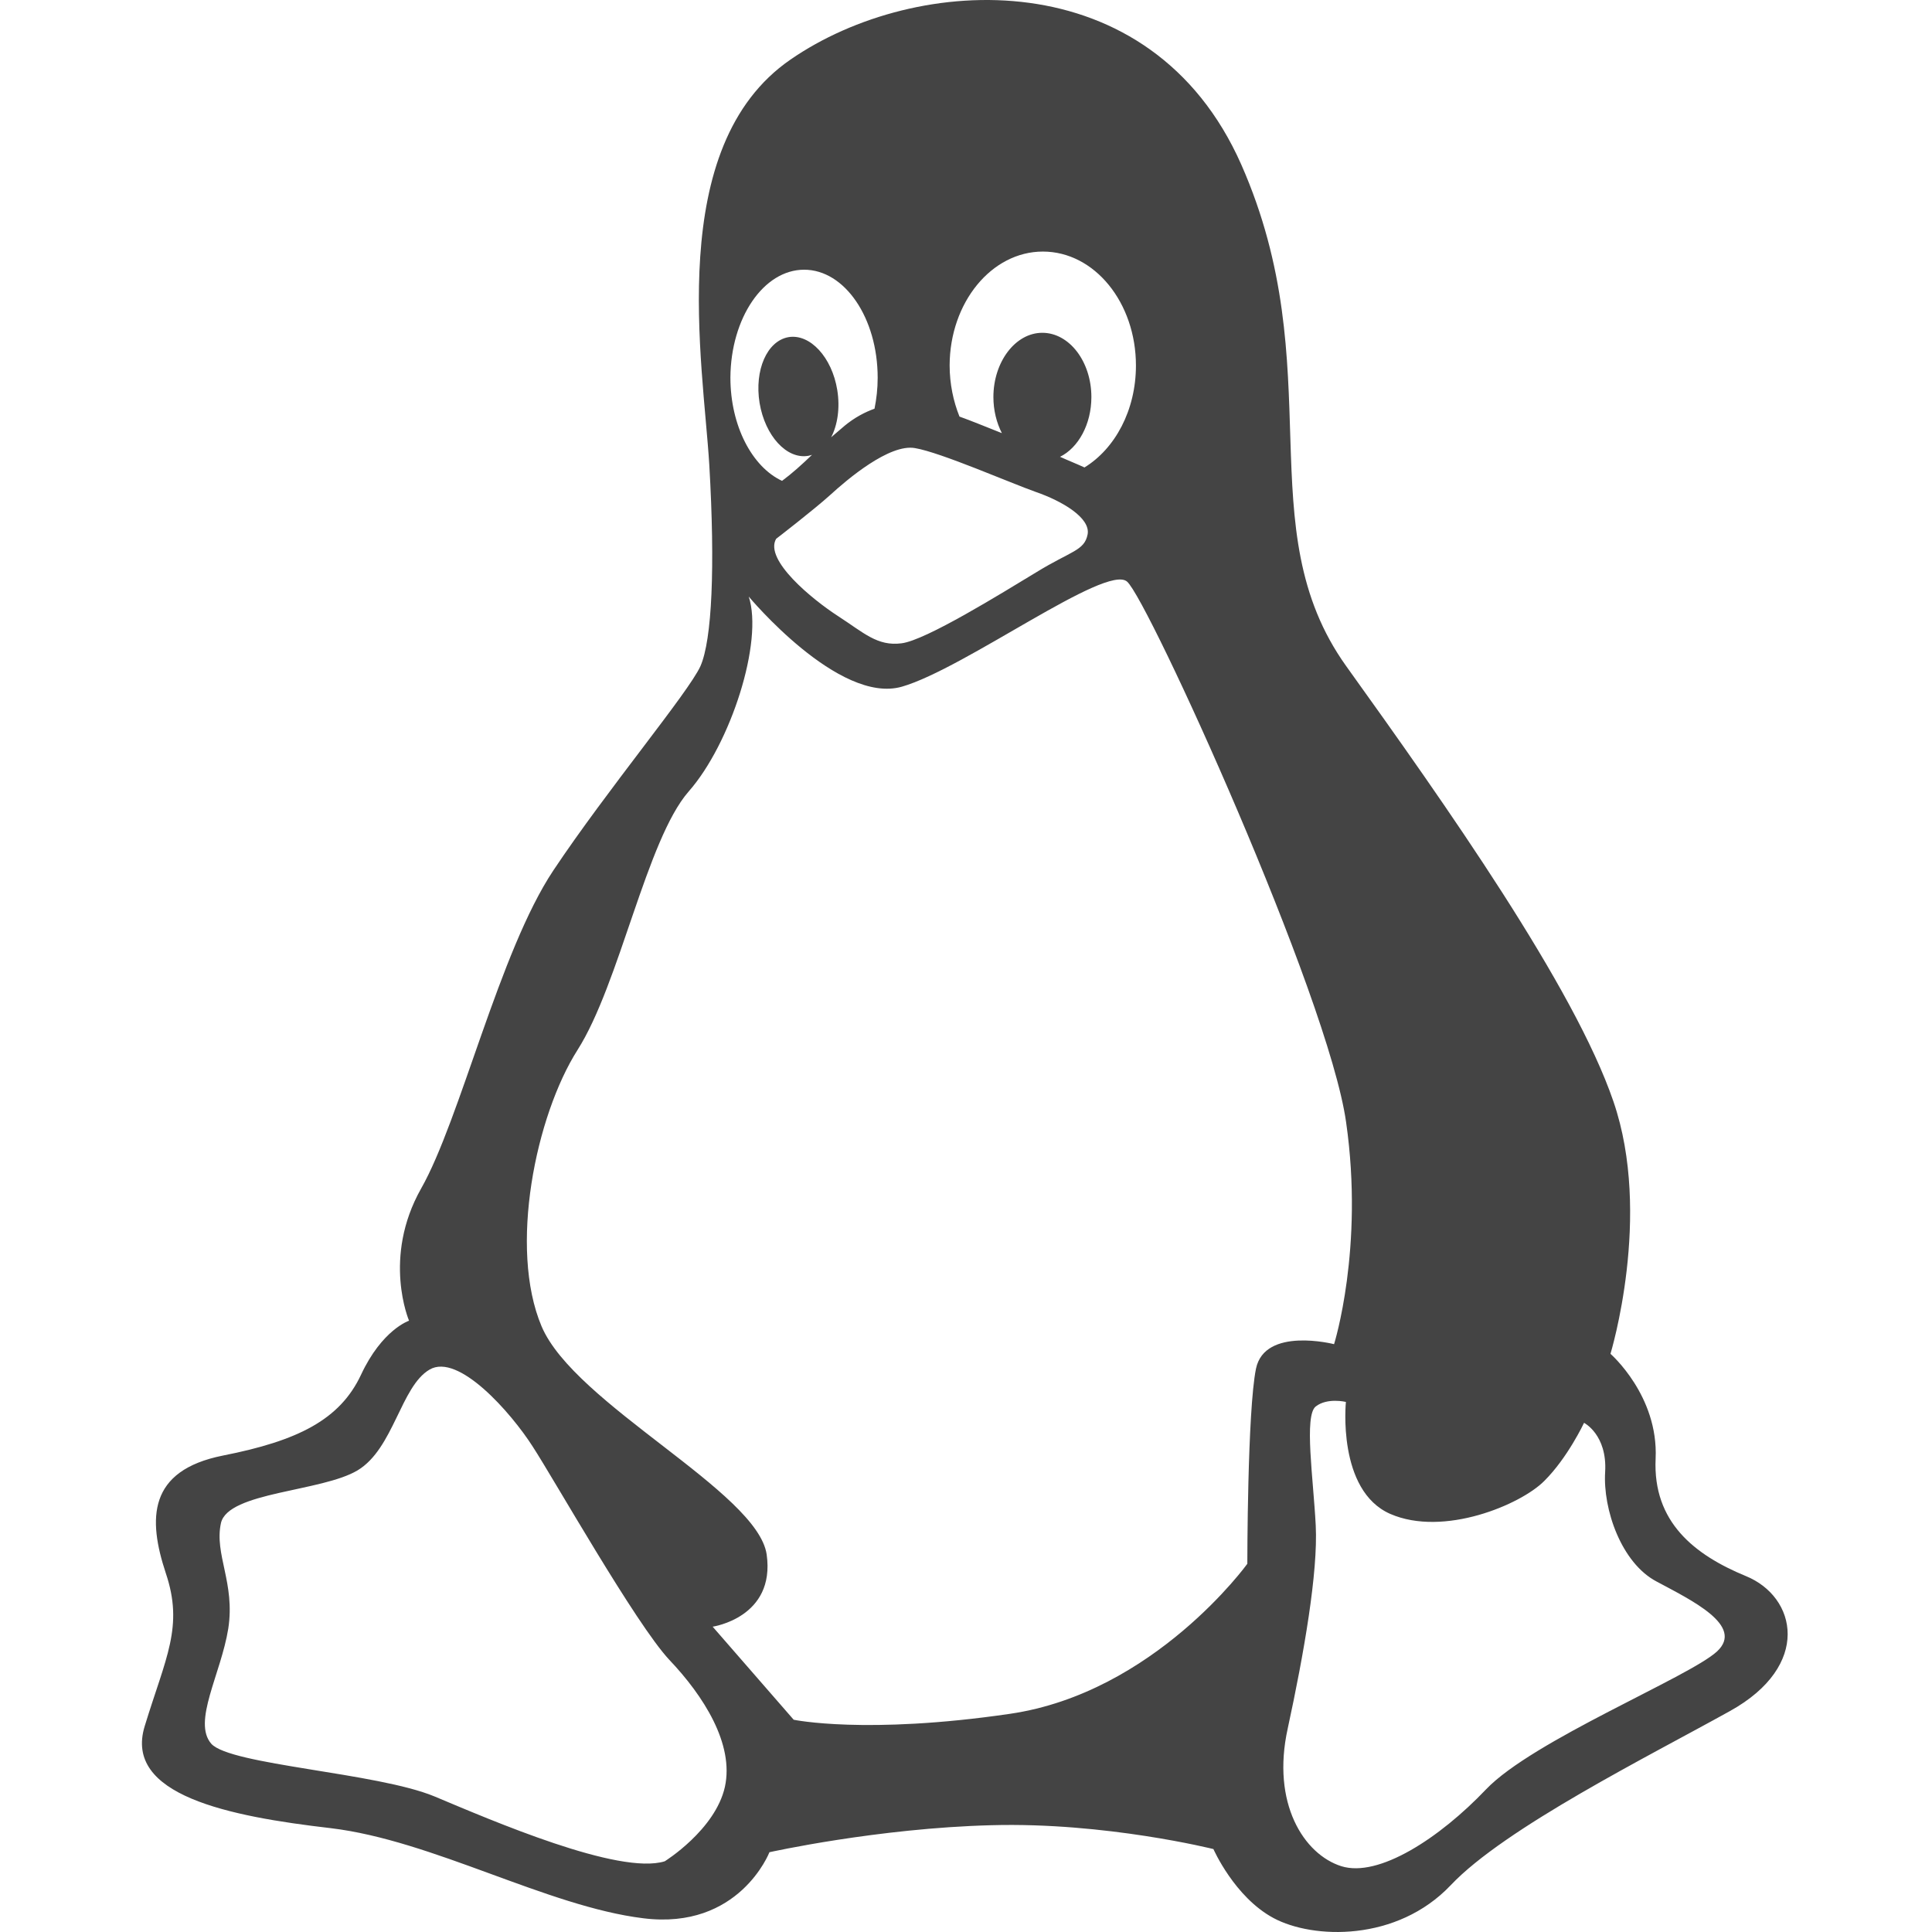
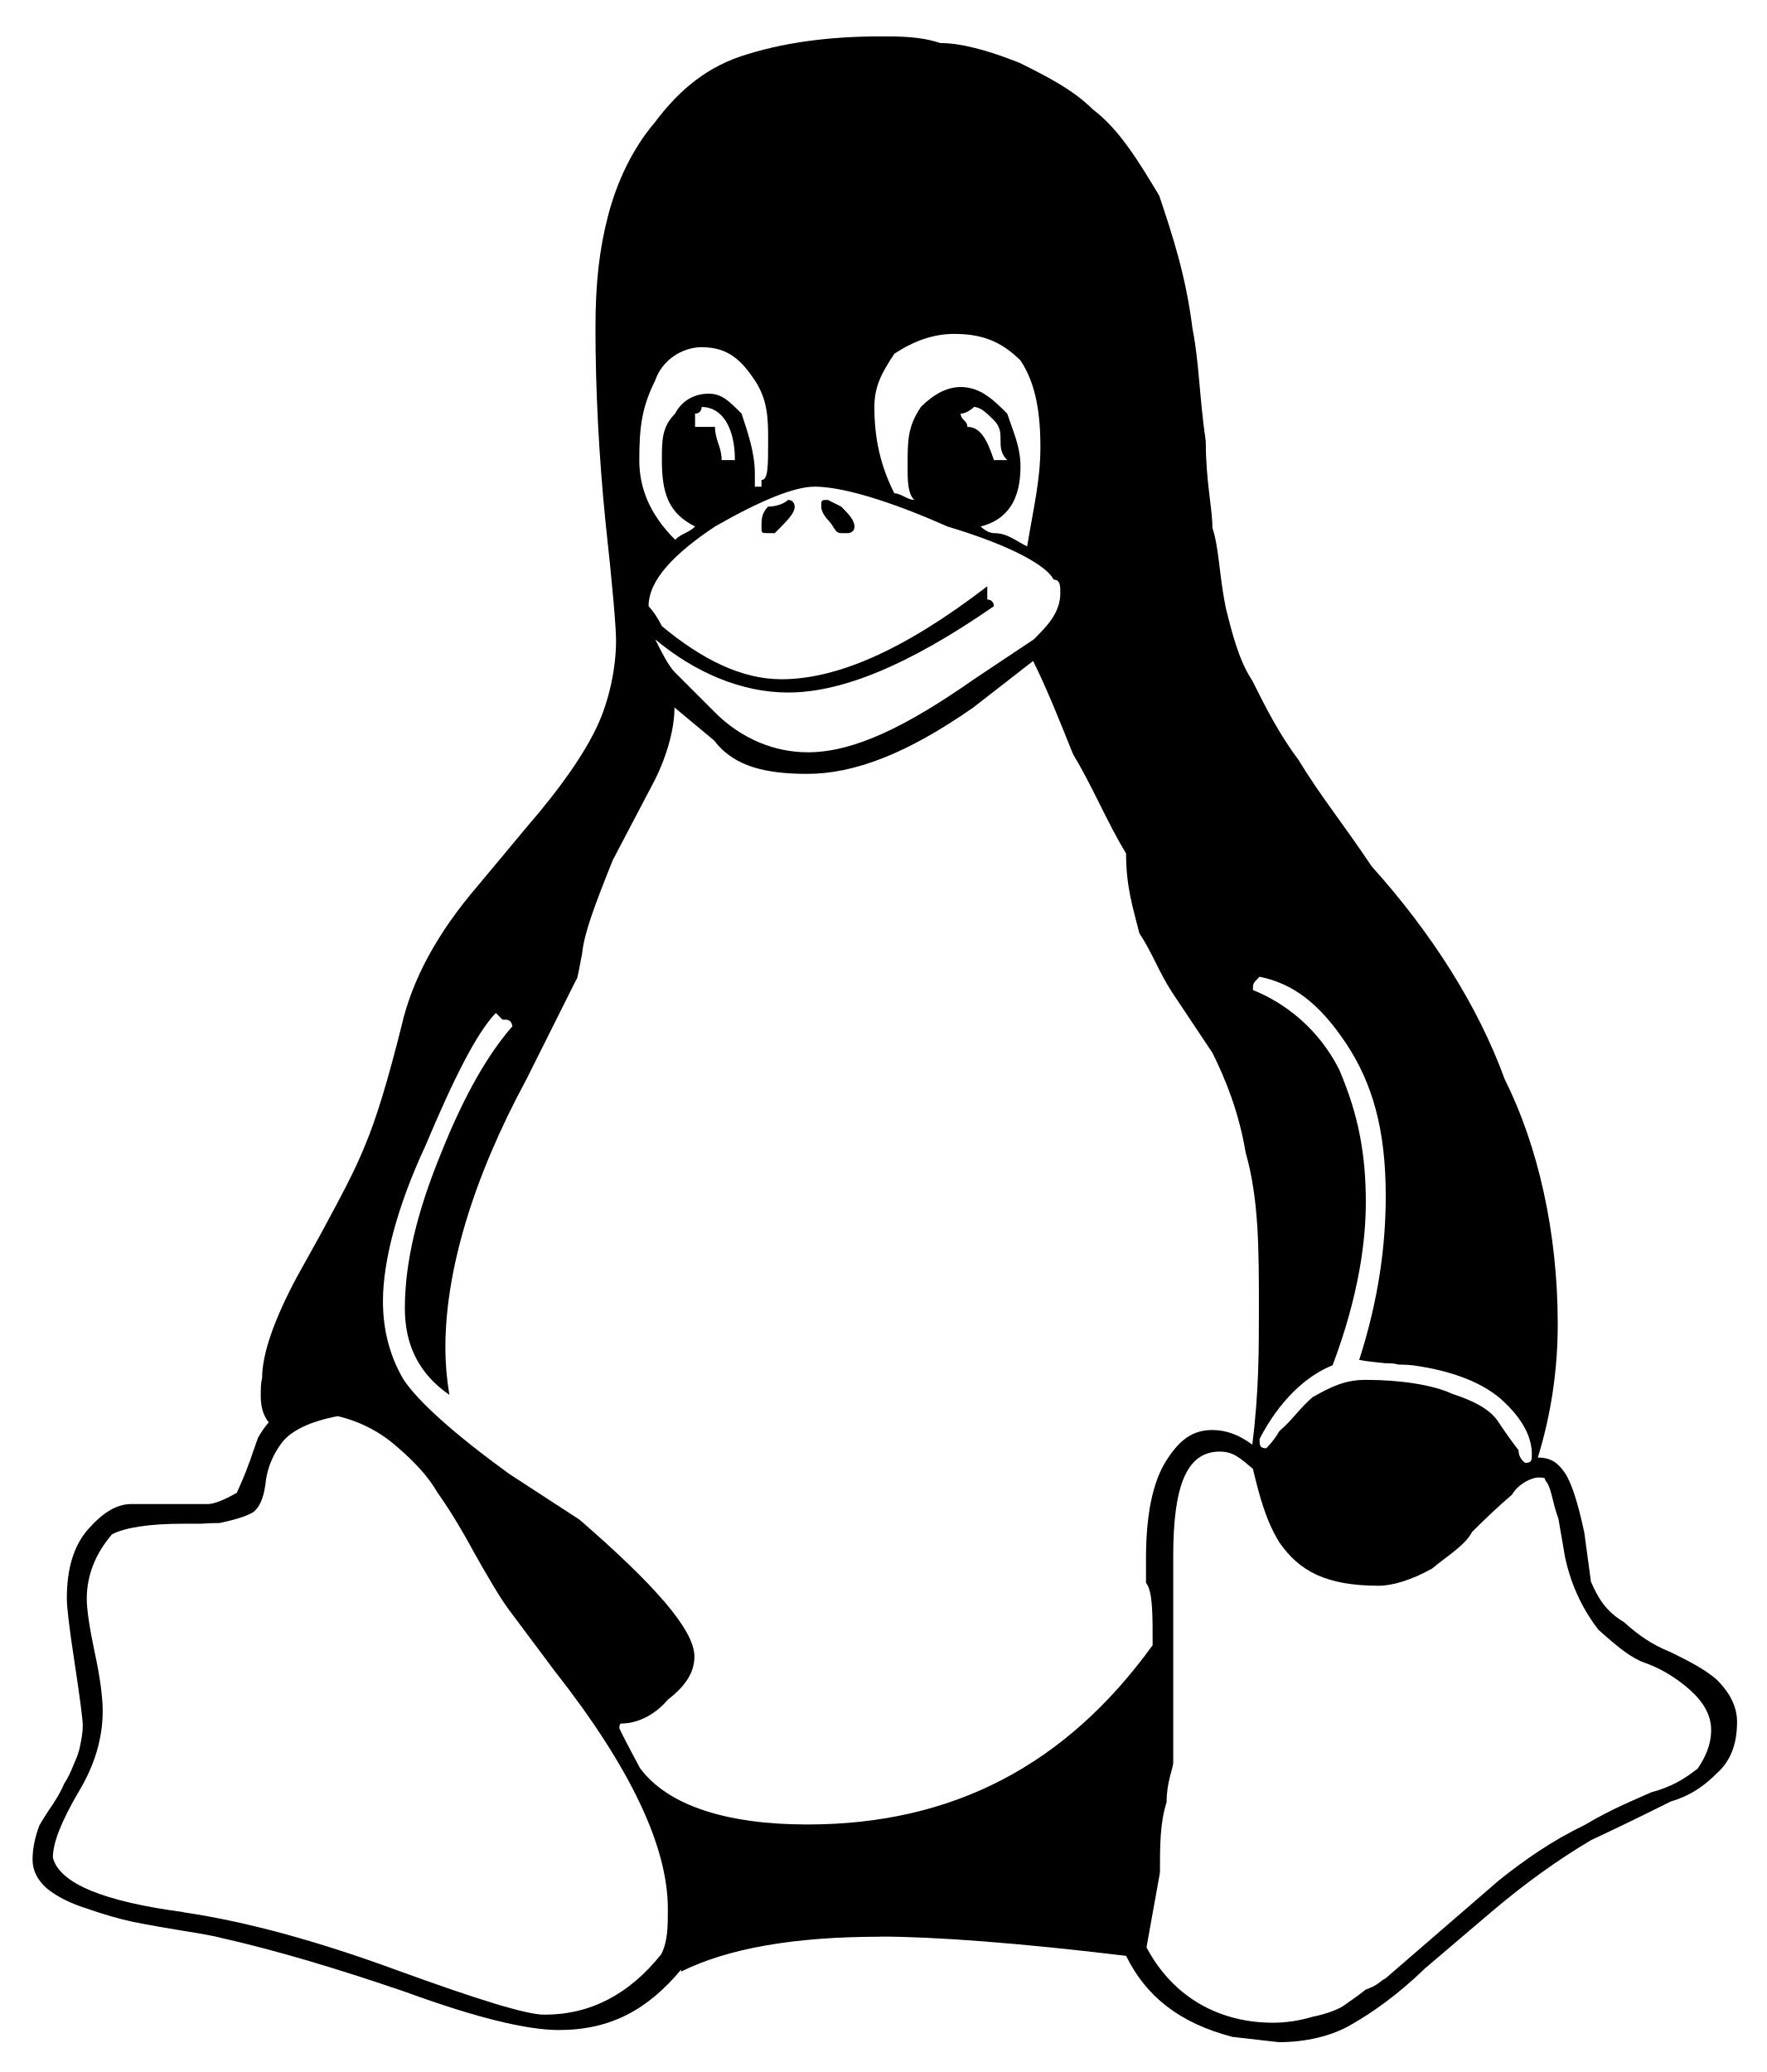
- <svg xmlns="http://www.w3.org/2000/svg" version="1.1" x="0px" y="0px" viewBox="0 0 979.971 979.971" enable-background="new 0 0 1000 1000" xml:space="preserve" id="svg8" width="979.971" height="979.971">
-   <defs id="defs12" />
-   <g id="g6" style="fill:#444444;fill-opacity:1" transform="translate(-10.61737,-9.996293)">
-     <path d="m 896.1,809.4 c -25.9,-10.7 -47.2,-27.3 -45.7,-59.5 1.5,-32 -22.9,-53.2 -22.9,-53.2 0,0 21.4,-70.1 1.5,-128 C 809.2,510.7 743.7,417.9 693.4,347.8 643.3,277.7 685.9,197 640.2,93.4 594.4,-10 475.6,-4 411.6,40.2 347.5,84.3 367.3,194 370.4,245.9 c 3,51.7 1.4,88.6 -4.5,102 -6.1,13.4 -47.2,62.5 -74.6,103.6 -27.4,41.1 -47.2,126.4 -67.1,161.4 -19.8,35.1 -6.1,67 -6.1,67 0,0 -13.7,4.5 -24.4,27.5 -10.7,22.7 -31.9,33.4 -70,40.9 -38.1,7.6 -38.1,32.1 -29,59.6 9.2,27.3 0,42.7 -10.7,77.7 -10.7,35 42.6,45.7 94.4,51.7 51.8,6.2 109.7,39.7 158.5,45.7 48.7,6.1 64,-33.5 64,-33.5 0,0 54.8,-12.2 112.6,-13.7 57.9,-1.6 112.6,12.1 112.6,12.1 0,0 10.7,24.4 30.5,35 19.9,10.7 62.5,12.2 89.9,-16.7 27.4,-29 100.6,-65.5 141.6,-88.3 41.5,-23 33.9,-58 8,-68.5 z M 539.6,137.6 c 26.2,0 47.2,25.9 47.2,57.8 0,22.7 -10.6,42.2 -26.1,51.7 -3.9,-1.8 -8,-3.4 -12.4,-5.4 9.3,-4.6 15.9,-16.5 15.9,-30.3 0,-18 -11.2,-32.6 -24.9,-32.6 -13.6,0 -24.8,14.7 -24.8,32.6 0,6.7 1.6,13 4.3,18.3 -8.1,-3.2 -15.6,-6.3 -21.5,-8.4 -3.1,-7.7 -5,-16.6 -5,-26 0.1,-31.8 21.2,-57.7 47.3,-57.7 z m -3.4,122 c 13,4.5 27.6,13 26.1,21.4 -1.6,8.4 -8.4,8.4 -26.1,19.3 -17.7,10.7 -56,34.5 -68.3,36 -12.3,1.6 -19.2,-5.4 -32.2,-13.8 -13,-8.4 -37.6,-28.5 -31.4,-39.2 0,0 19.1,-14.7 27.5,-22.3 8.4,-7.7 30,-26.1 43,-23.7 13,2.2 48.4,17.7 61.4,22.3 z M 418.5,146.8 c 20.6,0 37.3,24.5 37.3,54.8 0,5.6 -0.6,10.7 -1.6,15.7 -5,1.8 -10.1,4.5 -15.1,8.6 -2.5,2.1 -4.7,4 -6.9,5.9 3.2,-6.1 4.6,-14.8 3.1,-24 -2.7,-16.6 -13.8,-28.6 -24.7,-26.8 -10.9,1.9 -17.4,16.7 -14.7,33.4 2.8,16.7 13.8,28.7 24.7,26.8 0.6,-0.1 1.2,-0.3 1.9,-0.5 -5.3,5.1 -10.2,9.5 -15.2,13.2 -15.1,-7 -26.2,-27.8 -26.2,-52.4 0.2,-30.2 16.8,-54.7 37.4,-54.7 z m -40.2,769.6 c -4.9,21.8 -30.5,37.7 -30.5,37.7 -23.2,7.2 -87.7,-20.7 -116.8,-32.9 -29.2,-12.1 -103.4,-15.9 -113.2,-26.7 -9.7,-11.1 4.9,-35.4 8.6,-58.4 3.6,-23.2 -7.2,-37.7 -3.7,-53.6 3.7,-15.8 51.1,-15.8 69.3,-26.7 18.3,-11 21.9,-42.6 36.5,-51.1 14.6,-8.6 41.3,21.8 52.3,39 11,16.9 52.3,90 69.3,108.2 17.3,18.2 33,42.7 28.2,64.5 z M 647.7,704.2 c -4.4,21.5 -4.4,99 -4.4,99 0,0 -47.2,65.4 -120.4,76.1 -73.1,10.7 -109.7,3 -109.7,3 l -41.1,-47.2 c 0,0 31.9,-4.6 27.4,-36.6 -4.6,-31.9 -97.5,-76.2 -114.2,-115.8 -16.7,-39.6 -3,-106.7 18.3,-140.2 21.3,-33.5 35,-106.6 56.3,-131 21.4,-24.3 38,-76.1 30.5,-98.9 0,0 45.7,54.9 77.7,45.7 31.9,-9.2 103.6,-62.5 114.2,-53.3 10.7,9.2 102.1,210.2 111.1,274.2 9.2,64 -6.1,112.6 -6.1,112.6 0,0 -35.1,-9 -39.6,12.4 z m 233.8,143.5 c -14.2,13 -93.4,45.1 -117.1,69.9 -23.6,24.8 -54.5,44.9 -73.4,39 -19,-6 -35.6,-31.9 -27.2,-69.9 8.2,-37.8 15.4,-79.2 14.2,-102.9 -1.2,-23.7 -6,-55.7 0,-60.4 5.9,-4.6 15.3,-2.3 15.3,-2.3 0,0 -4.6,44.9 22.5,56.8 27.1,11.8 66.2,-4.7 78.1,-16.7 11.9,-11.8 20.2,-29.5 20.2,-29.5 0,0 11.8,6 10.7,24.9 -1.2,18.9 8.2,46.2 26.1,55.6 17.5,9.4 44.8,22.4 30.6,35.5 z" id="path4" style="fill:#444444;fill-opacity:1" />
+ <svg xmlns="http://www.w3.org/2000/svg" version="1.0" viewBox="0 0 266 312">
+   <g transform="translate(-3.335938,285.2793)">
+     <path d="M132-206c0,1-1,1-1,1h-1c-1,0-1-1-2-2,0,0-1-1-1-2s0-1,1-1l2,1c1,1,2,2,2,3m-18-10c0-5-2-8-5-8,0,0,0,1-1,1v2h3c0,2,1,3,1,5h2m35-5c2,0,3,2,4,5h2c-1-1-1-2-1-3s0-2-1-3-2-2-3-2c0,0-1,1-2,1,0,1,1,1,1,2m-30,16c-1,0-1,0-1-1s0-2,1-3c2,0,3-1,3-1,1,0,1,1,1,1,0,1-1,2-3,4h-1m-11-1c-4-2-5-5-5-10,0-3,0-5,2-7,1-2,3-3,5-3s3,1,5,3c1,3,2,6,2,9v1,1h1v-1c1,0,1-2,1-6,0-3,0-6-2-9s-4-5-8-5c-3,0-6,2-7,5-2,4-2.4,7-2.4,12,0,4,1.4,8,5.4,12,1-1,2-1,3-2m125,141c1,0,1-0.4,1-1.3,0-2.2-1-4.8-4-7.7-3-3-8-4.9-14-5.7-1-0.1-2-0.1-2-0.1-1-0.2-1-0.2-2-0.2-1-0.1-3-0.3-4-0.5,3-9.3,4-17.5,4-24.7,0-10-2-17-6-23s-8-9-13-10c-1,1-1,1-1,2,5,2,10,6,13,12,3,7,4,13,4,20,0,5.6-1,13.9-5,24.5-4,1.6-8,5.3-11,11.1,0,0.9,0,1.4,1,1.4,0,0,1-0.9,2-2.6,2-1.7,3-3.4,5-5.1,3-1.7,5-2.6,8-2.6,5,0,10,0.7,13,2.1,4,1.3,6,2.7,7,4.3,1,1.5,2,2.9,3,4.2,0,1.3,1,1.9,1,1.9m-92-145c-1-1-1-3-1-5,0-4,0-6,2-9,2-2,4-3,6-3,3,0,5,2,7,4,1,3,2,5,2,8,0,5-2,8-6,9,0,0,1,1,2,1,2,0,3,1,5,2,1-6,2-10,2-15,0-6-1-10-3-13-3-3-6-4-10-4-3,0-6,1-9,3-2,3-3,5-3,8,0,5,1,9,3,13,1,0,2,1,3,1m12,16c-13,9-23,13-31,13-7,0-14-3-20-8,1,2,2,4,3,5l6,6c4,4,9,6,14,6,7,0,15-4,25-11l9-6c2-2,4-4,4-7,0-1,0-2-1-2-1-2-6-5-16-8-9-4-16-6-20-6-3,0-8,2-15,6-6,4-10,8-10,12,0,0,1,1,2,3,6,5,12,8,18,8,8,0,18-4,31-14v2c1,0,1,1,1,1m23,202c4,7.52,11,11.3,19,11.3,2,0,4-0.3,6-0.9,2-0.4,4-1.1,5-1.9,1-0.7,2-1.4,3-2.2,2-0.7,2-1.2,3-1.7l17-14.7c4-3.19,8-5.98,13-8.4,4-2.4,8-4,10-4.9,3-0.8,5-2,7-3.6,1-1.5,2-3.4,2-5.8,0-2.9-2-5.1-4-6.7s-4-2.7-6-3.4-4-2.3-7-5c-2-2.6-4-6.2-5-10.9l-1-5.8c-1-2.7-1-4.7-2-5.8,0-0.3,0-0.4-1-0.4s-3,0.9-4,2.6c-2,1.7-4,3.6-6,5.6-1,2-4,3.8-6,5.5-3,1.7-6,2.6-8,2.6-8,0-12-2.2-15-6.5-2-3.2-3-6.9-4-11.1-2-1.7-3-2.6-5-2.6-5,0-7,5.2-7,15.7v3.3,11.6,8.9,4.3,3c0,0.9-1,2.9-1,6-1,3.1-1,6.62-1,10.6l-2,11.1v0.17m-145-5.29c9.3,1.36,20,4.27,32.1,8.71,12.1,4.4,19.5,6.7,22.2,6.7,7,0,12.8-3.1,17.6-9.09,1-1.94,1-4.22,1-6.84,0-9.45-5.7-21.4-17.1-35.9l-6.8-9.1c-1.4-1.9-3.1-4.8-5.3-8.7-2.1-3.9-4-6.9-5.5-9-1.3-2.3-3.4-4.6-6.1-6.9-2.6-2.3-5.6-3.8-8.9-4.6-4.2,0.8-7.1,2.2-8.5,4.1s-2.2,4-2.4,6.2c-0.3,2.1-0.9,3.5-1.9,4.2-1,0.6-2.7,1.1-5,1.6-0.5,0-1.4,0-2.7,0.1h-2.7c-5.3,0-8.9,0.6-10.8,1.6-2.5,2.9-3.8,6.2-3.8,9.7,0,1.6,0.4,4.3,1.2,8.1,0.8,3.7,1.2,6.7,1.2,8.8,0,4.1-1.2,8.2-3.7,12.3-2.5,4.3-3.8,7.5-3.8,9.78,1,3.88,7.6,6.61,19.7,8.21m33.3-90.9c0-6.9,1.8-14.5,5.5-23.5,3.6-9,7.2-15,10.7-19-0.2-1-0.7-1-1.5-1l-1-1c-2.9,3-6.4,10-10.6,20-4.2,9-6.4,17.3-6.4,23.4,0,4.5,1.1,8.4,3.1,11.8,2.2,3.3,7.5,8.1,15.9,14.2l10.6,6.9c11.3,9.8,17.3,16.6,17.3,20.6,0,2.1-1,4.2-4,6.5-2,2.4-4.7,3.6-7,3.6-0.2,0-0.3,0.2-0.3,0.7,0,0.1,1,2.1,3.1,6,4.2,5.7,13.2,8.5,25.2,8.5,22,0,39-9,52-27,0-5,0-8.1-1-9.4v-3.7c0-6.5,1-11.4,3-14.6s4-4.7,7-4.7c2,0,4,0.7,6,2.2,1-7.7,1-14.4,1-20.4,0-9.1,0-16.6-2-23.6-1-6-3-11-5-15-2-3-4-6-6-9s-3-6-5-9c-1-4-2-7-2-12-3-5-5-10-8-15-2-5-4-10-6-14l-9,7c-10,7-18,10-25,10-6,0-11-1-14-5l-6-5c0,3-1,7-3,11l-6.3,12c-2.8,7-4.3,11-4.6,14-0.4,2-0.7,4-0.9,4l-7.5,15c-8.1,15-12.2,28.9-12.2,40.4,0,2.3,0.2,4.7,0.6,7.1-4.5-3.1-6.7-7.4-6.7-13m71.6,94.6c-13,0-23,1.76-30,5.25v-0.3c-5,6-10.6,9.1-18.4,9.1-4.9,0-12.6-1.9-23-5.7-10.5-3.6-19.8-6.36-27.9-8.18-0.8-0.23-2.6-0.57-5.5-1.03-2.8-0.45-5.4-0.91-7.7-1.37-2.1-0.45-4.5-1.13-7.1-2.05-2.5-0.79-4.5-1.82-6-3.07-1.38-1.26-2.06-2.68-2.06-4.27,0-1.6,0.34-3.31,1.02-5.13,0.64-1.1,1.34-2.2,2.04-3.2,0.7-1.1,1.3-2.1,1.7-3.1,0.6-0.9,1-1.8,1.4-2.8,0.4-0.9,0.8-1.8,1-2.9,0.2-1,0.4-2,0.4-3s-0.4-4-1.2-9.3c-0.8-5.2-1.2-8.5-1.2-9.9,0-4.4,1-7.9,3.2-10.4s4.3-3.8,6.5-3.8h11.5c0.9,0,2.3-0.5,4.4-1.7,0.7-1.6,1.3-2.9,1.7-4.1,0.5-1.2,0.7-2.1,0.9-2.5,0.2-0.6,0.4-1.2,0.6-1.7,0.4-0.7,0.9-1.5,1.6-2.3-0.8-1-1.2-2.3-1.2-3.9,0-1.1,0-2.1,0.2-2.7,0-3.6,1.7-8.7,5.3-15.4l3.5-6.3c2.9-5.4,5.1-9.4,6.7-13.4,1.7-4,3.5-10,5.5-18,1.6-7,5.4-14,11.4-21l7.5-9c5.2-6,8.6-11,10.5-15s2.9-9,2.9-13c0-2-0.5-8-1.6-18-1-10-1.5-20-1.5-29,0-7,0.6-12,1.9-17s3.6-10,7-14c3-4,7-8,13-10s13-3,21-3c3,0,6,0,9,1,3,0,7,1,12,3,4,2,8,4,11,7,4,3,7,8,10,13,2,6,4,12,5,20,1,5,1,10,2,17,0,6,1,10,1,13,1,3,1,7,2,12,1,4,2,8,4,11,2,4,4,8,7,12,3,5,7,10,11,16,9,10,16,21,20,32,5,10,8,23,8,36.9,0,6.9-1,13.6-3,20.1,2,0,3,0.8,4,2.2s2,4.4,3,9.1l1,7.4c1,2.2,2,4.3,5,6.1,2,1.8,4,3.3,7,4.5,2,1,5,2.4,7,4.2,2,2,3,4.1,3,6.3,0,3.4-1,5.9-3,7.7-2,2-4,3.4-7,4.3-2,1-6,3-12,5.82-5,2.96-10,6.55-15,10.8l-10,8.51c-4,3.9-8,6.7-11,8.4-3,1.8-7,2.7-11,2.7l-7-0.8c-8-2.1-13-6.1-16-12.2-16-1.94-29-2.9-37-2.9" />
  </g>
</svg>
